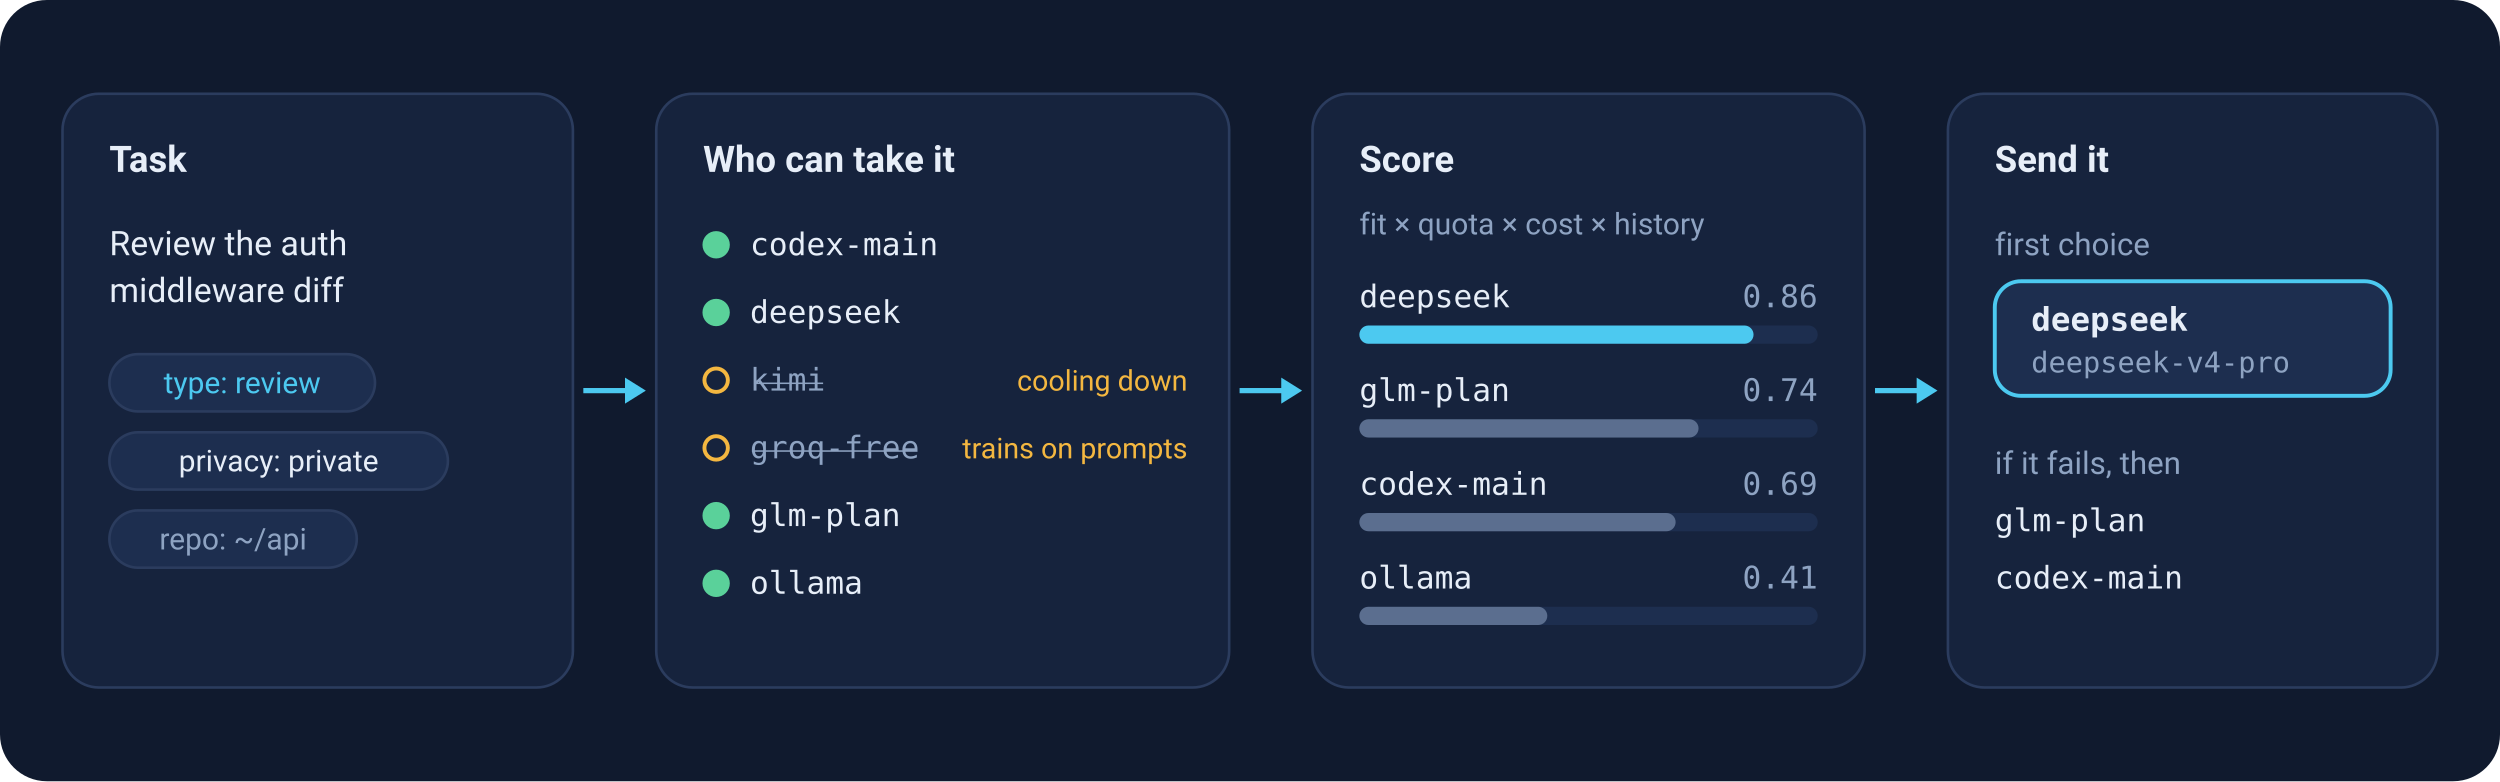
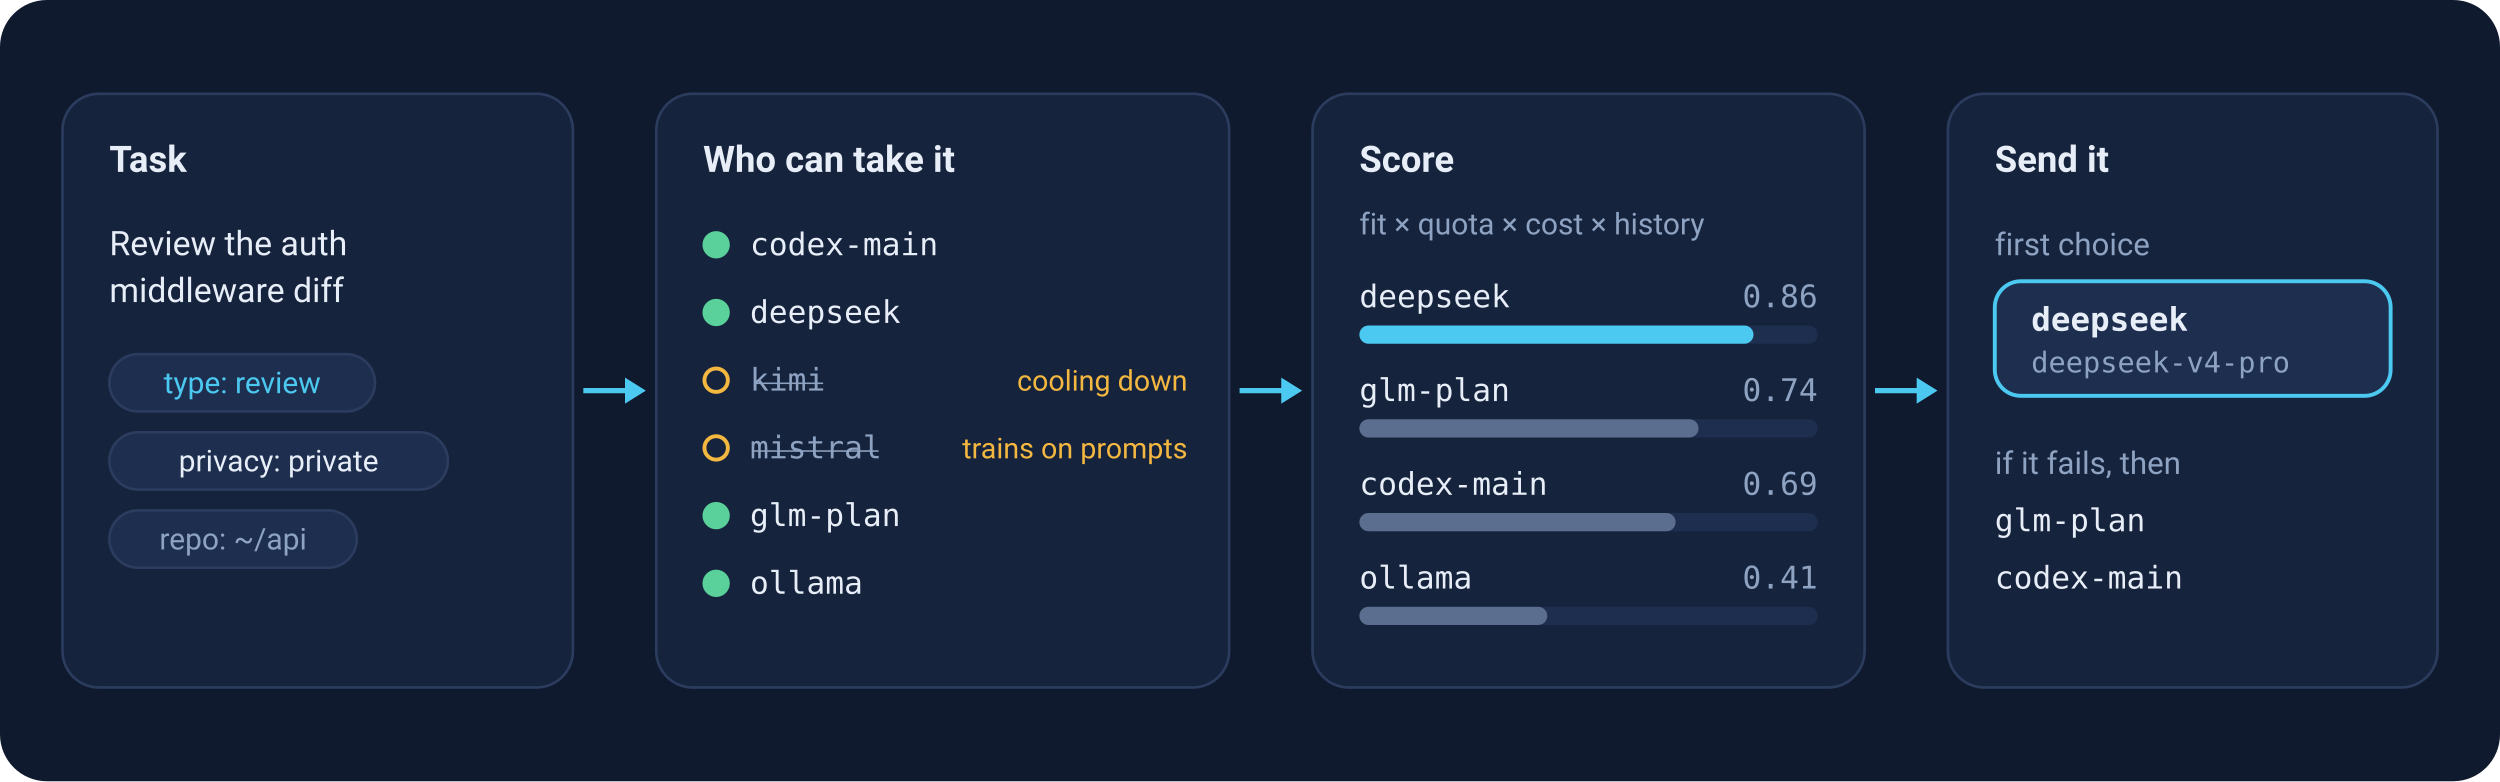
<svg xmlns="http://www.w3.org/2000/svg" viewBox="0 0 960 300" width="960" height="300" role="img" aria-labelledby="t d">
  <rect width="960" height="300" rx="18" fill="#101a2e" />
  <rect x="24" y="36" width="196" height="228" rx="14" fill="#16233d" stroke="#2b3c5e" />
  <text x="42" y="66" font-family="ui-sans-serif, -apple-system, 'Segoe UI', Roboto, Helvetica, Arial, sans-serif" font-size="14" font-weight="650" fill="#e7eef8">Task</text>
  <line x1="224" y1="150" x2="242" y2="150" stroke="#4cc9f0" stroke-width="2" />
  <path d="M240,145 L248,150 L240,155 Z" fill="#4cc9f0" />
  <rect x="252" y="36" width="220" height="228" rx="14" fill="#16233d" stroke="#2b3c5e" />
  <text x="270" y="66" font-family="ui-sans-serif, -apple-system, 'Segoe UI', Roboto, Helvetica, Arial, sans-serif" font-size="14" font-weight="650" fill="#e7eef8">Who can take it</text>
  <line x1="476" y1="150" x2="494" y2="150" stroke="#4cc9f0" stroke-width="2" />
  <path d="M492,145 L500,150 L492,155 Z" fill="#4cc9f0" />
  <rect x="504" y="36" width="212" height="228" rx="14" fill="#16233d" stroke="#2b3c5e" />
  <text x="522" y="66" font-family="ui-sans-serif, -apple-system, 'Segoe UI', Roboto, Helvetica, Arial, sans-serif" font-size="14" font-weight="650" fill="#e7eef8">Score</text>
  <line x1="720" y1="150" x2="738" y2="150" stroke="#4cc9f0" stroke-width="2" />
  <path d="M736,145 L744,150 L736,155 Z" fill="#4cc9f0" />
  <rect x="748" y="36" width="188" height="228" rx="14" fill="#16233d" stroke="#2b3c5e" />
  <text x="766" y="66" font-family="ui-sans-serif, -apple-system, 'Segoe UI', Roboto, Helvetica, Arial, sans-serif" font-size="14" font-weight="650" fill="#e7eef8">Send it</text>
  <text x="42" y="98" font-family="ui-sans-serif, -apple-system, 'Segoe UI', Roboto, Helvetica, Arial, sans-serif" font-size="13" fill="#e7eef8">Review the auth</text>
  <text x="42" y="116" font-family="ui-sans-serif, -apple-system, 'Segoe UI', Roboto, Helvetica, Arial, sans-serif" font-size="13" fill="#e7eef8">middleware diff</text>
  <rect x="42" y="136" width="102" height="22" rx="11" fill="#1d2e4f" stroke="#2b3c5e" />
  <text x="93" y="151" text-anchor="middle" font-family="ui-sans-serif, -apple-system, 'Segoe UI', Roboto, Helvetica, Arial, sans-serif" font-size="11.5" fill="#4cc9f0">type: review</text>
  <rect x="42" y="166" width="130" height="22" rx="11" fill="#1d2e4f" stroke="#2b3c5e" />
  <text x="107" y="181" text-anchor="middle" font-family="ui-sans-serif, -apple-system, 'Segoe UI', Roboto, Helvetica, Arial, sans-serif" font-size="11.5" fill="#e7eef8">privacy: private</text>
  <rect x="42" y="196" width="95" height="22" rx="11" fill="#1d2e4f" stroke="#2b3c5e" />
  <text x="89.5" y="211" text-anchor="middle" font-family="ui-sans-serif, -apple-system, 'Segoe UI', Roboto, Helvetica, Arial, sans-serif" font-size="11.5" fill="#8ea3c2">repo: ~/api</text>
  <circle cx="275" cy="94" r="4.5" fill="#5ad19a" stroke="#5ad19a" stroke-width="1.5" />
  <text x="288" y="98" font-family="ui-monospace, SFMono-Regular, Menlo, Consolas, monospace" font-size="12" fill="#e7eef8">codex-main</text>
  <circle cx="275" cy="120" r="4.5" fill="#5ad19a" stroke="#5ad19a" stroke-width="1.5" />
  <text x="288" y="124" font-family="ui-monospace, SFMono-Regular, Menlo, Consolas, monospace" font-size="12" fill="#e7eef8">deepseek</text>
  <circle cx="275" cy="146" r="4.5" fill="none" stroke="#f4b740" stroke-width="1.5" />
  <text x="288" y="150" font-family="ui-monospace, SFMono-Regular, Menlo, Consolas, monospace" font-size="12" fill="#8ea3c2" text-decoration="line-through">kimi</text>
  <text x="456" y="150" text-anchor="end" font-family="ui-sans-serif, -apple-system, 'Segoe UI', Roboto, Helvetica, Arial, sans-serif" font-size="11" fill="#f4b740">cooling down</text>
  <circle cx="275" cy="172" r="4.5" fill="none" stroke="#f4b740" stroke-width="1.5" />
-   <text x="288" y="176" font-family="ui-monospace, SFMono-Regular, Menlo, Consolas, monospace" font-size="12" fill="#8ea3c2" text-decoration="line-through">groq-free</text>
+   <text x="288" y="176" font-family="ui-monospace, SFMono-Regular, Menlo, Consolas, monospace" font-size="12" fill="#8ea3c2" text-decoration="line-through">mistral</text>
  <text x="456" y="176" text-anchor="end" font-family="ui-sans-serif, -apple-system, 'Segoe UI', Roboto, Helvetica, Arial, sans-serif" font-size="11" fill="#f4b740">trains on prompts</text>
  <circle cx="275" cy="198" r="4.5" fill="#5ad19a" stroke="#5ad19a" stroke-width="1.5" />
  <text x="288" y="202" font-family="ui-monospace, SFMono-Regular, Menlo, Consolas, monospace" font-size="12" fill="#e7eef8">glm-plan</text>
  <circle cx="275" cy="224" r="4.5" fill="#5ad19a" stroke="#5ad19a" stroke-width="1.5" />
  <text x="288" y="228" font-family="ui-monospace, SFMono-Regular, Menlo, Consolas, monospace" font-size="12" fill="#e7eef8">ollama</text>
  <text x="522" y="90" font-family="ui-sans-serif, -apple-system, 'Segoe UI', Roboto, Helvetica, Arial, sans-serif" font-size="11.5" fill="#8ea3c2">fit × quota × cost × history</text>
  <text x="522" y="118" font-family="ui-monospace, SFMono-Regular, Menlo, Consolas, monospace" font-size="12" fill="#e7eef8">deepseek</text>
  <text x="698" y="118" text-anchor="end" font-family="ui-monospace, SFMono-Regular, Menlo, Consolas, monospace" font-size="12" fill="#8ea3c2">0.86</text>
  <rect x="522" y="125" width="176" height="7" rx="3.5" fill="#1d2e4f" />
  <rect x="522" y="125" width="151.36" height="7" rx="3.5" fill="#4cc9f0" opacity="1" />
  <text x="522" y="154" font-family="ui-monospace, SFMono-Regular, Menlo, Consolas, monospace" font-size="12" fill="#e7eef8">glm-plan</text>
  <text x="698" y="154" text-anchor="end" font-family="ui-monospace, SFMono-Regular, Menlo, Consolas, monospace" font-size="12" fill="#8ea3c2">0.74</text>
  <rect x="522" y="161" width="176" height="7" rx="3.5" fill="#1d2e4f" />
  <rect x="522" y="161" width="130.24" height="7" rx="3.5" fill="#8ea3c2" opacity="0.55" />
  <text x="522" y="190" font-family="ui-monospace, SFMono-Regular, Menlo, Consolas, monospace" font-size="12" fill="#e7eef8">codex-main</text>
  <text x="698" y="190" text-anchor="end" font-family="ui-monospace, SFMono-Regular, Menlo, Consolas, monospace" font-size="12" fill="#8ea3c2">0.69</text>
  <rect x="522" y="197" width="176" height="7" rx="3.5" fill="#1d2e4f" />
  <rect x="522" y="197" width="121.44" height="7" rx="3.5" fill="#8ea3c2" opacity="0.55" />
  <text x="522" y="226" font-family="ui-monospace, SFMono-Regular, Menlo, Consolas, monospace" font-size="12" fill="#e7eef8">ollama</text>
  <text x="698" y="226" text-anchor="end" font-family="ui-monospace, SFMono-Regular, Menlo, Consolas, monospace" font-size="12" fill="#8ea3c2">0.41</text>
  <rect x="522" y="233" width="176" height="7" rx="3.5" fill="#1d2e4f" />
  <rect x="522" y="233" width="72.16" height="7" rx="3.5" fill="#8ea3c2" opacity="0.55" />
  <text x="766" y="98" font-family="ui-sans-serif, -apple-system, 'Segoe UI', Roboto, Helvetica, Arial, sans-serif" font-size="12" fill="#8ea3c2">first choice</text>
  <rect x="766" y="108" width="152" height="44" rx="10" fill="#1d2e4f" stroke="#4cc9f0" stroke-width="1.5" />
  <text x="780" y="127" font-family="ui-monospace, SFMono-Regular, Menlo, Consolas, monospace" font-size="12.5" font-weight="600" fill="#e7eef8">deepseek</text>
  <text x="780" y="143" font-family="ui-monospace, SFMono-Regular, Menlo, Consolas, monospace" font-size="11" fill="#8ea3c2">deepseek-v4-pro</text>
  <text x="766" y="182" font-family="ui-sans-serif, -apple-system, 'Segoe UI', Roboto, Helvetica, Arial, sans-serif" font-size="12" fill="#8ea3c2">if it fails, then</text>
  <text x="766" y="204" font-family="ui-monospace, SFMono-Regular, Menlo, Consolas, monospace" font-size="12" fill="#e7eef8">glm-plan</text>
  <text x="766" y="226" font-family="ui-monospace, SFMono-Regular, Menlo, Consolas, monospace" font-size="12" fill="#e7eef8">codex-main</text>
</svg>
